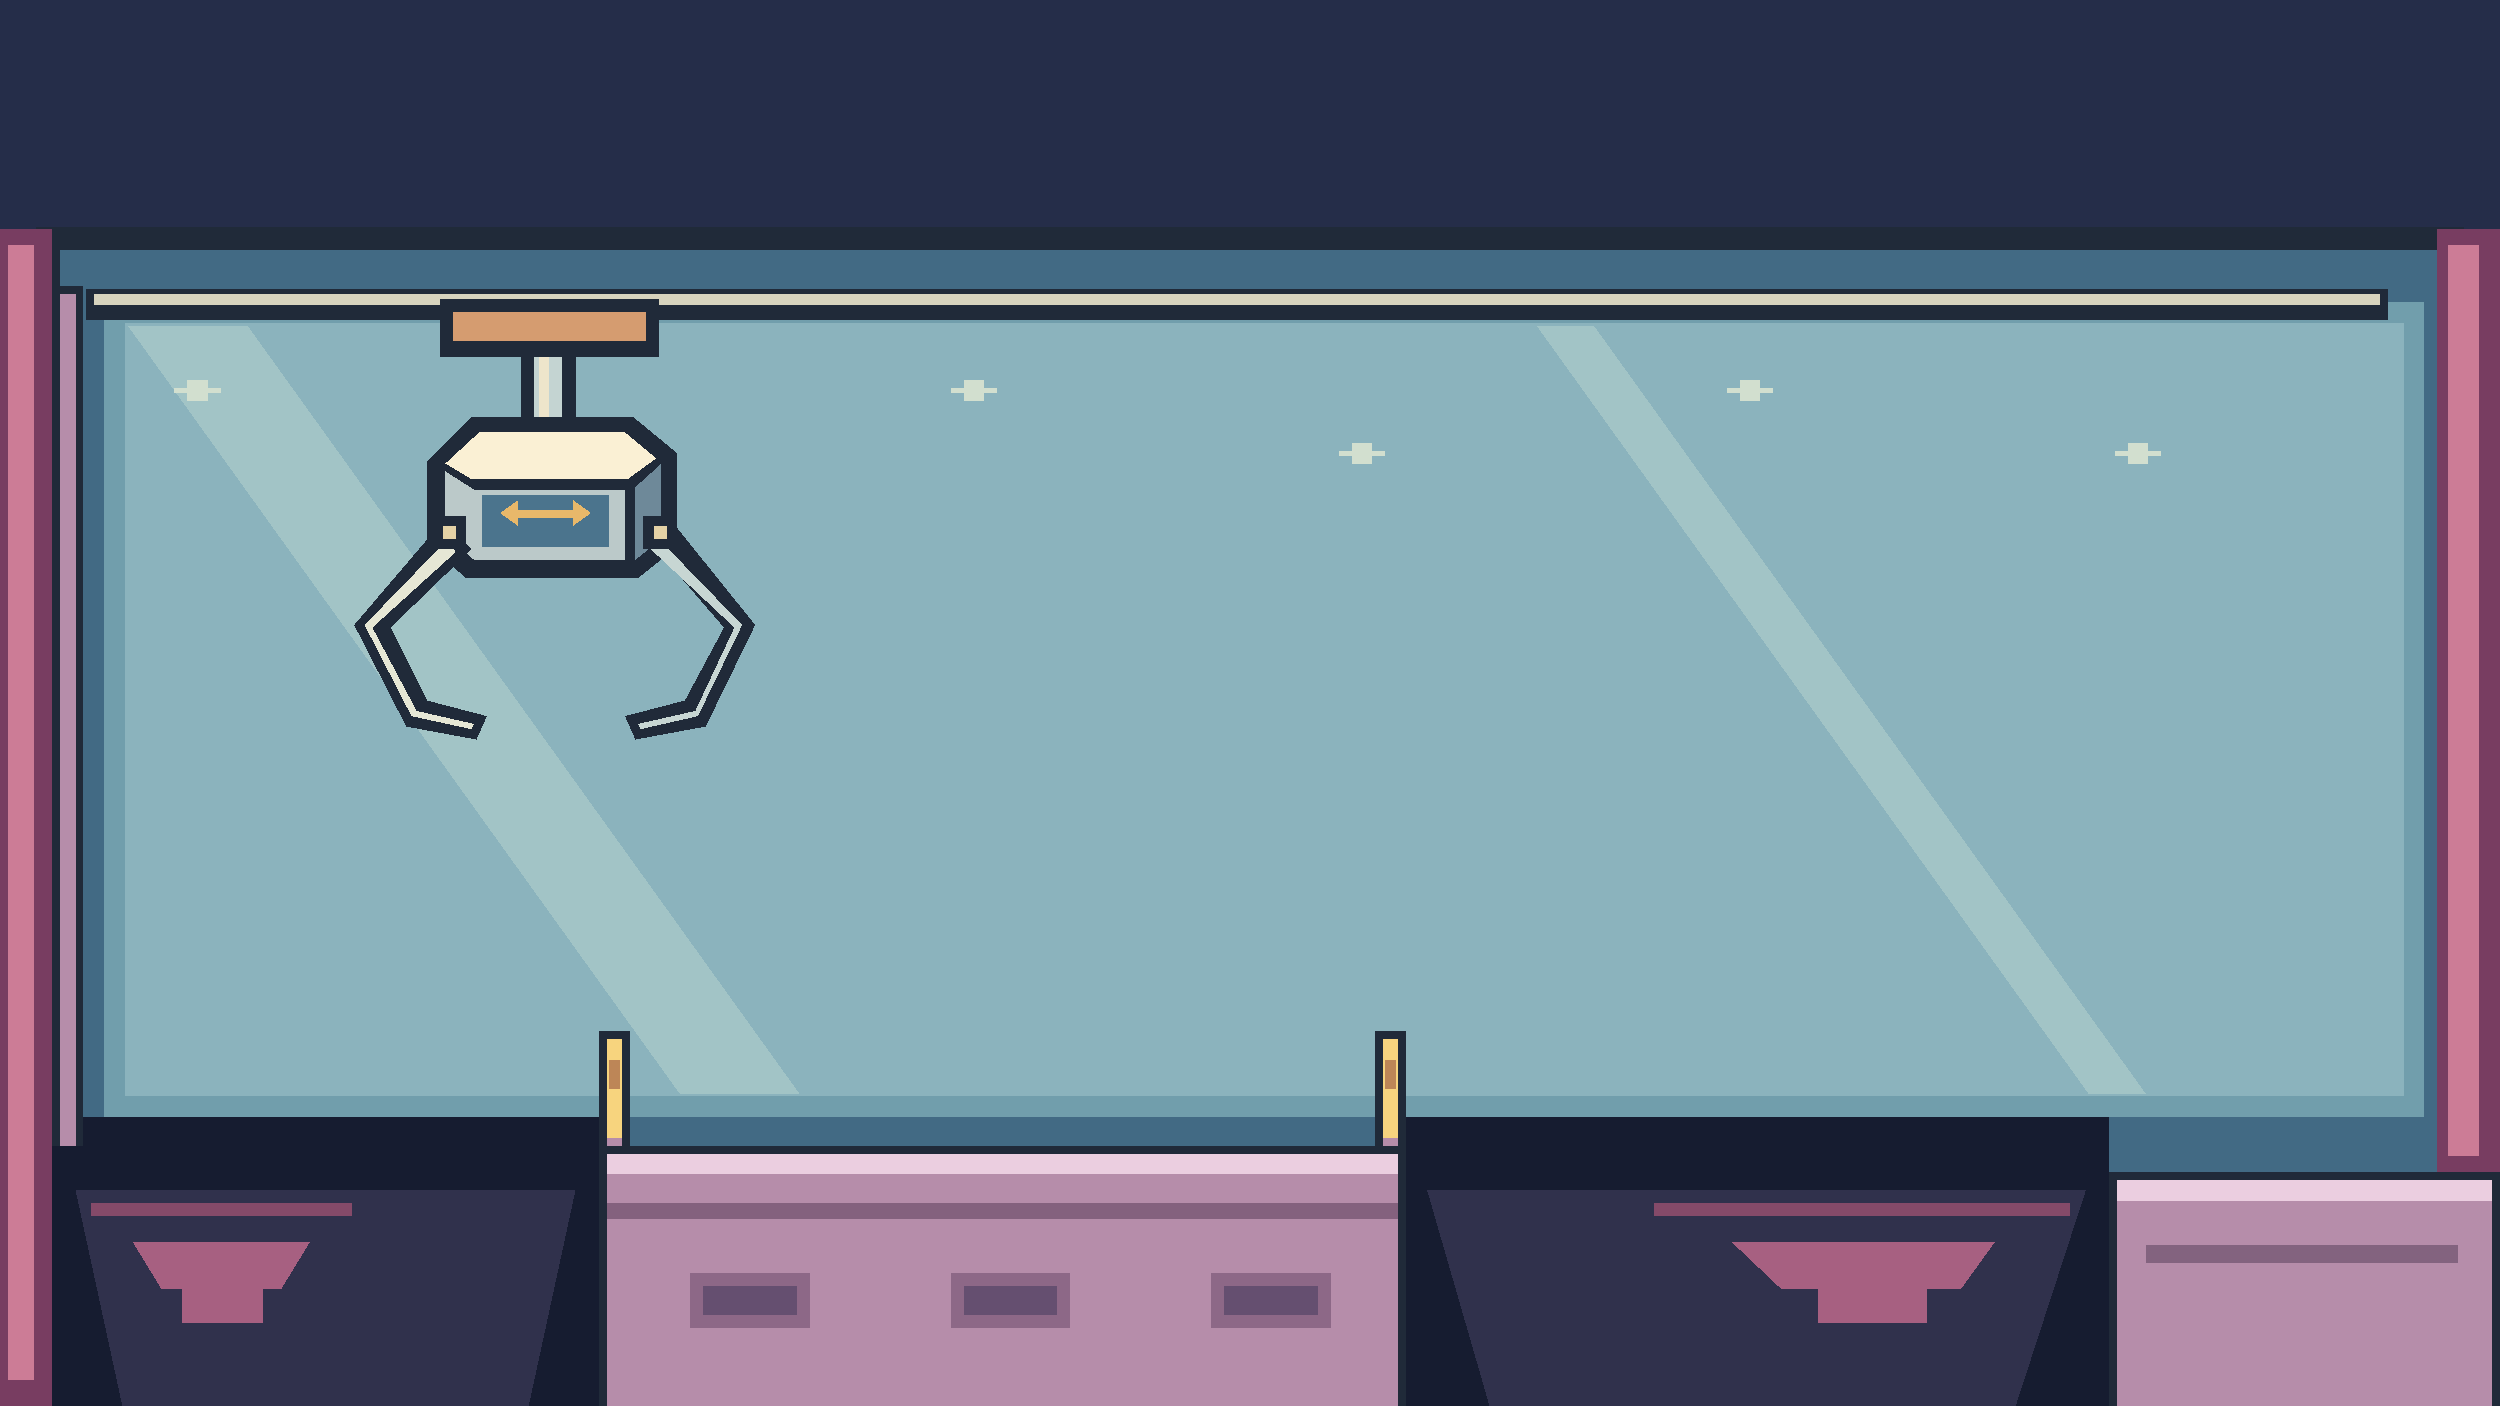
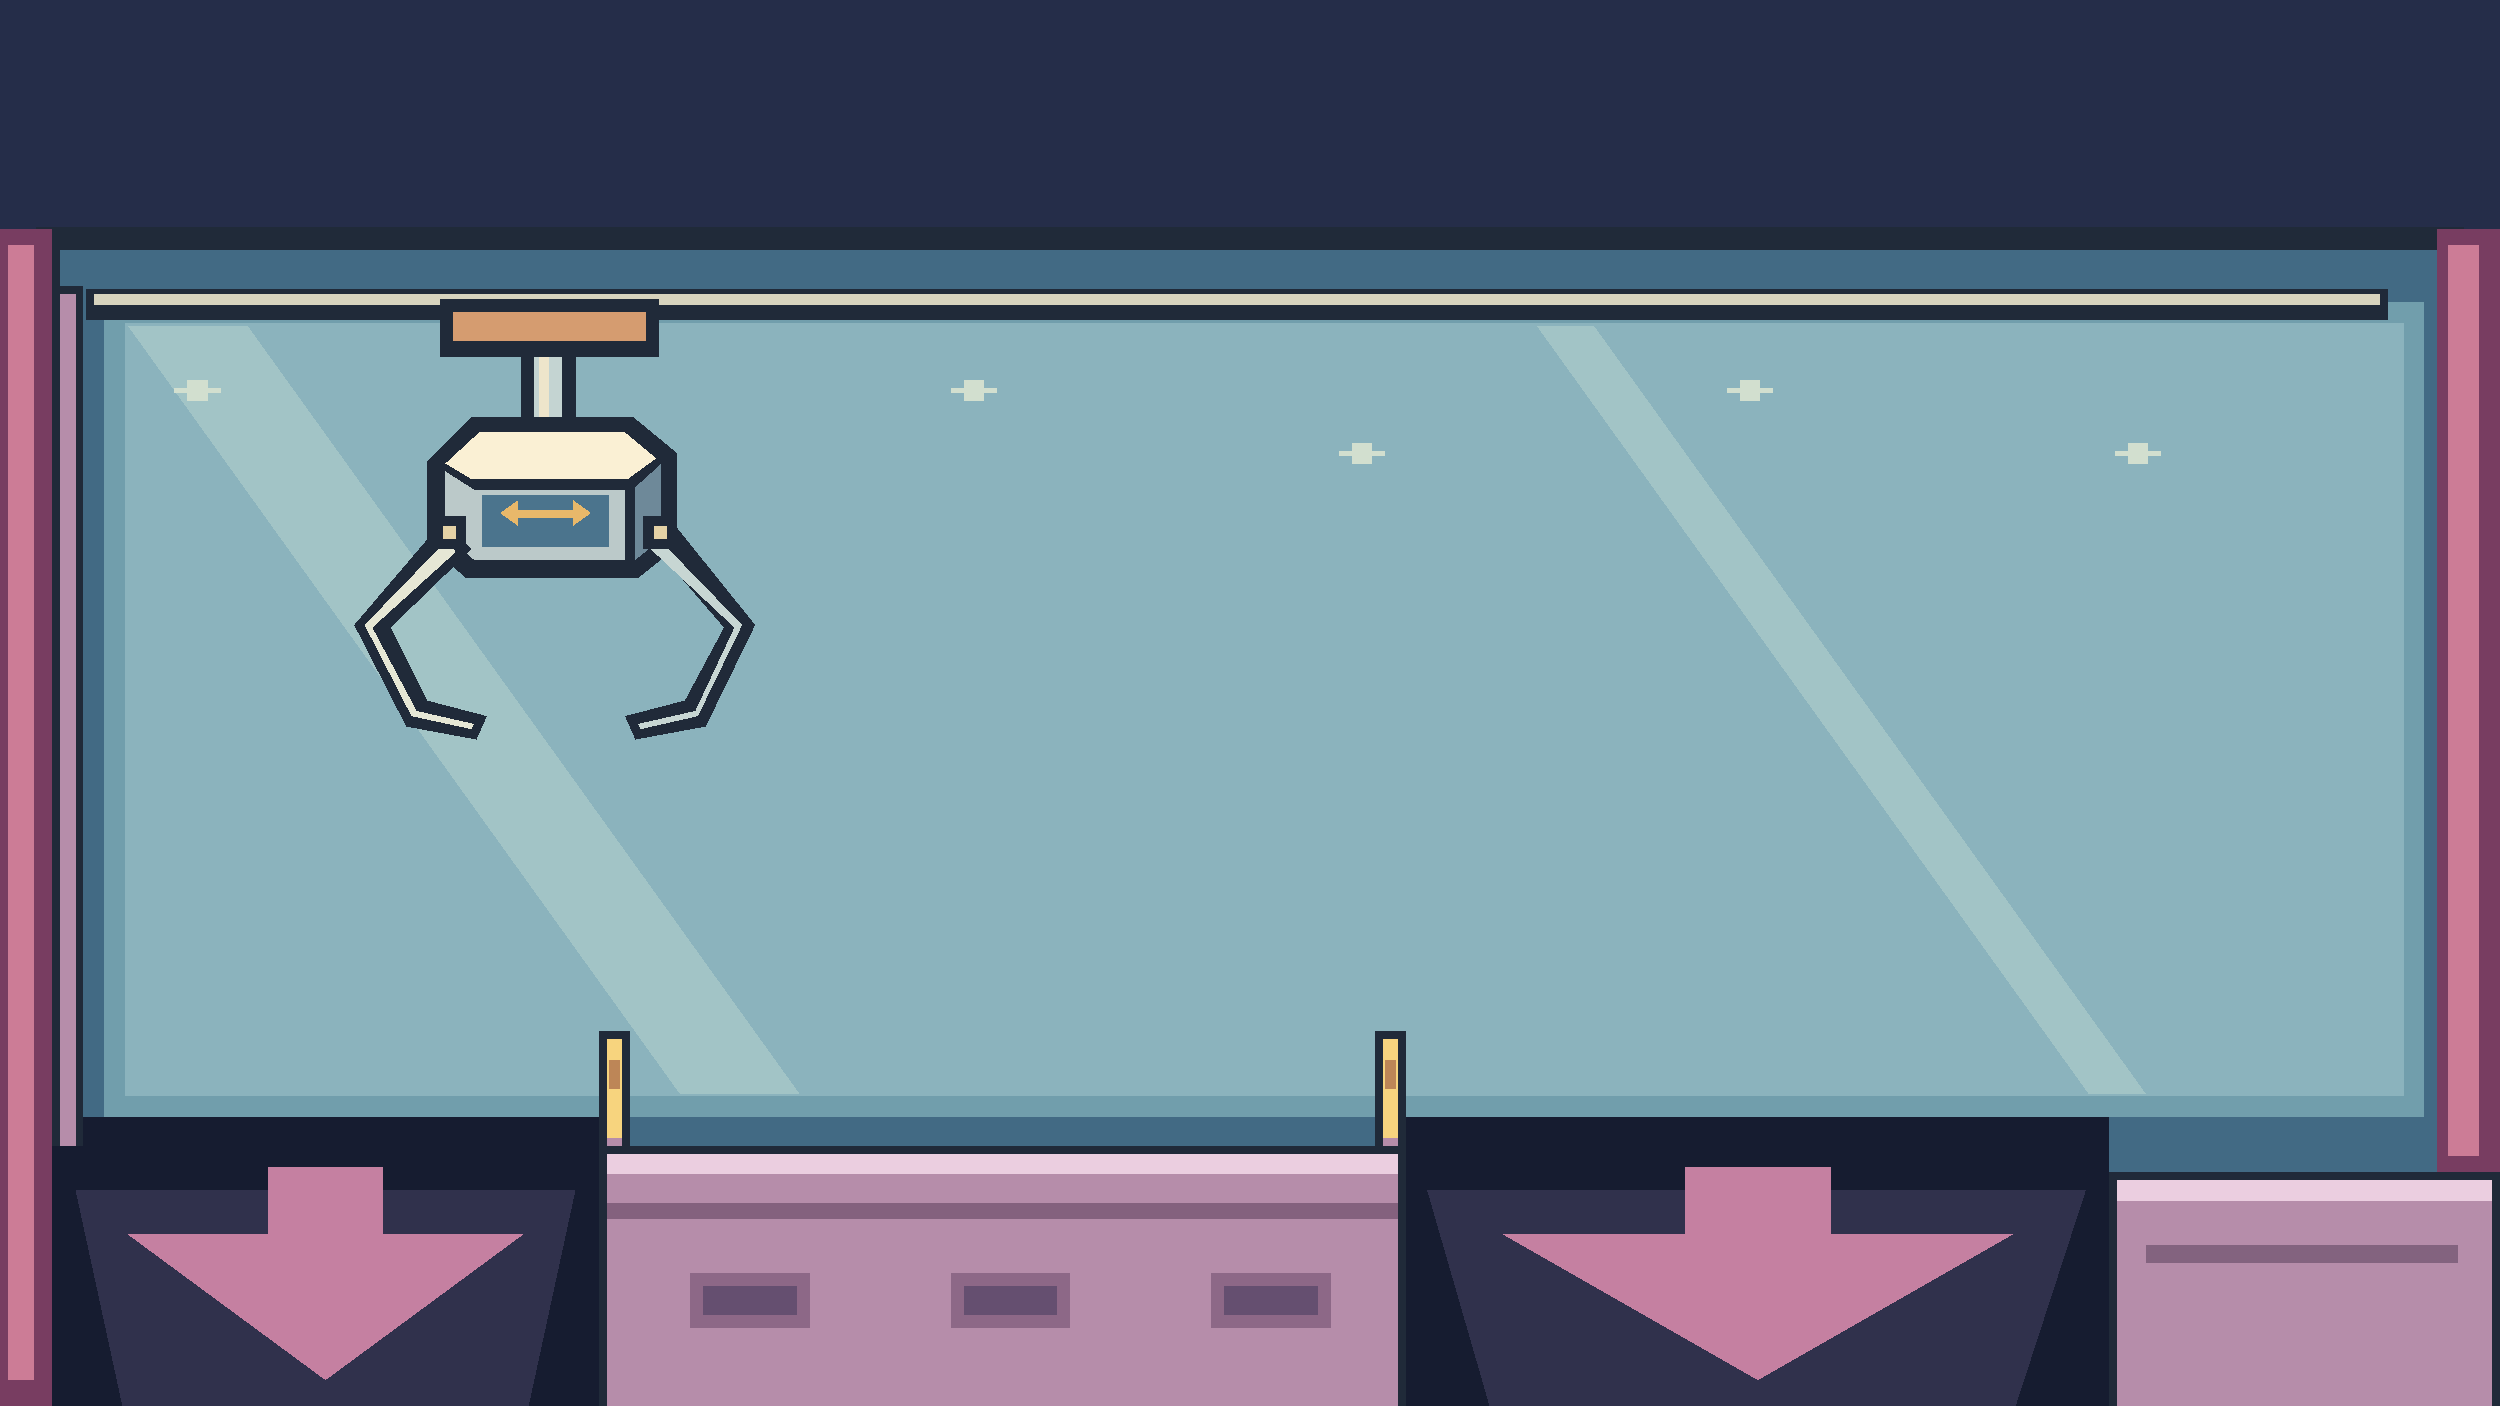
<svg xmlns="http://www.w3.org/2000/svg" width="960" height="540" viewBox="0 0 960 540" shape-rendering="crispEdges">
  <rect x="0" y="0" width="960" height="540" fill="#252d49" />
  <rect x="14" y="87" width="932" height="437" fill="#202a39" />
  <rect x="23" y="96" width="914" height="424" fill="#426a84" />
  <rect x="40" y="116" width="891" height="313" fill="#719eac" />
  <rect x="48" y="124" width="875" height="297" fill="#8bb3bd" />
  <path d="M49 125H95L307 420H261Z" fill="#a2c4c6" />
  <path d="M590 125H612L824 420H802Z" fill="#a2c4c6" />
  <rect x="72" y="146" width="8" height="8" fill="#d2dfcf" />
  <rect x="67" y="149" width="18" height="2" fill="#d2dfcf" />
  <rect x="221" y="170" width="8" height="8" fill="#d2dfcf" />
  <rect x="216" y="173" width="18" height="2" fill="#d2dfcf" />
  <rect x="370" y="146" width="8" height="8" fill="#d2dfcf" />
  <rect x="365" y="149" width="18" height="2" fill="#d2dfcf" />
  <rect x="519" y="170" width="8" height="8" fill="#d2dfcf" />
  <rect x="514" y="173" width="18" height="2" fill="#d2dfcf" />
  <rect x="668" y="146" width="8" height="8" fill="#d2dfcf" />
  <rect x="663" y="149" width="18" height="2" fill="#d2dfcf" />
  <rect x="817" y="170" width="8" height="8" fill="#d2dfcf" />
  <rect x="812" y="173" width="18" height="2" fill="#d2dfcf" />
  <rect x="33" y="111" width="884" height="12" fill="#202a39" />
  <rect x="36" y="113" width="878" height="4" fill="#d7d3be" />
  <rect x="169" y="115" width="84" height="22" fill="#202a39" />
  <rect x="174" y="120" width="74" height="11" fill="#d59c70" />
  <rect x="200" y="137" width="21" height="30" fill="#202a39" />
  <rect x="205" y="137" width="11" height="30" fill="#c4d4d2" />
  <rect x="207" y="137" width="4" height="29" fill="#eee5cb" />
  <path d="M164 177L181 160H243L260 174L260 210L245 222H179L164 209Z" fill="#202a39" />
  <path d="M171 178L184 166H240L252 176L241 184H181Z" fill="#faf0d4" />
  <path d="M171 181L182 188H240V215H182L171 205Z" fill="#bbc9c9" />
  <path d="M244 187L254 178V207L244 215Z" fill="#6e8999" />
  <rect x="185" y="190" width="49" height="20" fill="#4b748d" />
  <path d="M192 197L199 192V196H220V192L227 197L220 202V199H199V202Z" fill="#e8b86a" />
  <path d="M171 199L181 211L150 241L164 269L187 275L183 284L156 279L136 240Z" fill="#202a39" />
  <path d="M172 207L175 212L143 241L160 273L182 278L181 280L158 275L140 240Z" fill="#e6e7d5" />
  <path d="M247 205L257 199L290 240L271 279L244 284L240 275L263 269L278 241Z" fill="#202a39" />
  <path d="M253 207L285 240L268 275L246 280L245 278L267 273L282 241L250 211Z" fill="#c7d6d3" />
  <rect x="166" y="198" width="13" height="13" fill="#202a39" />
  <rect x="170" y="202" width="5" height="5" fill="#e4d2a6" />
  <rect x="247" y="198" width="13" height="13" fill="#202a39" />
  <rect x="251" y="202" width="5" height="5" fill="#e4d2a6" />
  <rect x="20" y="429" width="210" height="111" fill="#161c30" />
  <path d="M29 457H221L203 540H47Z" fill="#30314c" />
-   <rect x="35" y="462" width="100" height="5" fill="#854a69" />
-   <path d="M51 477H119L108 495H101V508H70V495H62Z" fill="#a76081" />
+   <path d="M103 448H147V474H201L125 530L49 474H103Z" fill="#c580a1" />
  <rect x="540" y="429" width="270" height="111" fill="#161c30" />
  <path d="M548 457H801L774 540H572Z" fill="#30314c" />
-   <rect x="635" y="462" width="160" height="5" fill="#854a69" />
-   <path d="M665 477H766L753 495H740V508H698V495H684Z" fill="#a76081" />
+   <path d="M647 448H703V474H773L675 530L577 474H647Z" fill="#c580a1" />
  <rect x="230" y="440" width="310" height="100" fill="#202a39" />
  <rect x="233" y="443" width="304" height="97" fill="#b68daa" />
  <rect x="20" y="110" width="12" height="330" fill="#202a39" />
  <rect x="23" y="113" width="6" height="327" fill="#b68daa" />
  <rect x="230" y="396" width="12" height="44" fill="#202a39" />
  <rect x="233" y="399" width="6" height="41" fill="#b68daa" />
  <rect x="528" y="396" width="12" height="44" fill="#202a39" />
  <rect x="531" y="399" width="6" height="41" fill="#b68daa" />
  <rect x="810" y="450" width="150" height="90" fill="#202a39" />
  <rect x="813" y="453" width="144" height="87" fill="#b68daa" />
  <rect x="233" y="443" width="304" height="8" fill="#ebcee0" />
  <rect x="233" y="462" width="304" height="6" fill="#84617e" />
  <rect x="265" y="489" width="46" height="21" fill="#8d6887" />
  <rect x="270" y="494" width="36" height="11" fill="#654f70" />
  <rect x="365" y="489" width="46" height="21" fill="#8d6887" />
  <rect x="370" y="494" width="36" height="11" fill="#654f70" />
  <rect x="465" y="489" width="46" height="21" fill="#8d6887" />
  <rect x="470" y="494" width="36" height="11" fill="#654f70" />
  <rect x="233" y="399" width="6" height="38" fill="#f7d47e" />
  <rect x="234" y="407" width="4" height="11" fill="#bd8657" />
  <rect x="531" y="399" width="6" height="38" fill="#f7d47e" />
  <rect x="532" y="407" width="4" height="11" fill="#bd8657" />
  <rect x="813" y="453" width="144" height="8" fill="#ebcee0" />
  <rect x="824" y="478" width="120" height="7" fill="#83637f" />
  <rect x="0" y="88" width="20" height="452" fill="#783d61" />
  <rect x="3" y="94" width="10" height="436" fill="#cc7c96" />
  <rect x="936" y="88" width="24" height="362" fill="#783d61" />
  <rect x="940" y="94" width="12" height="350" fill="#cc7c96" />
</svg>
